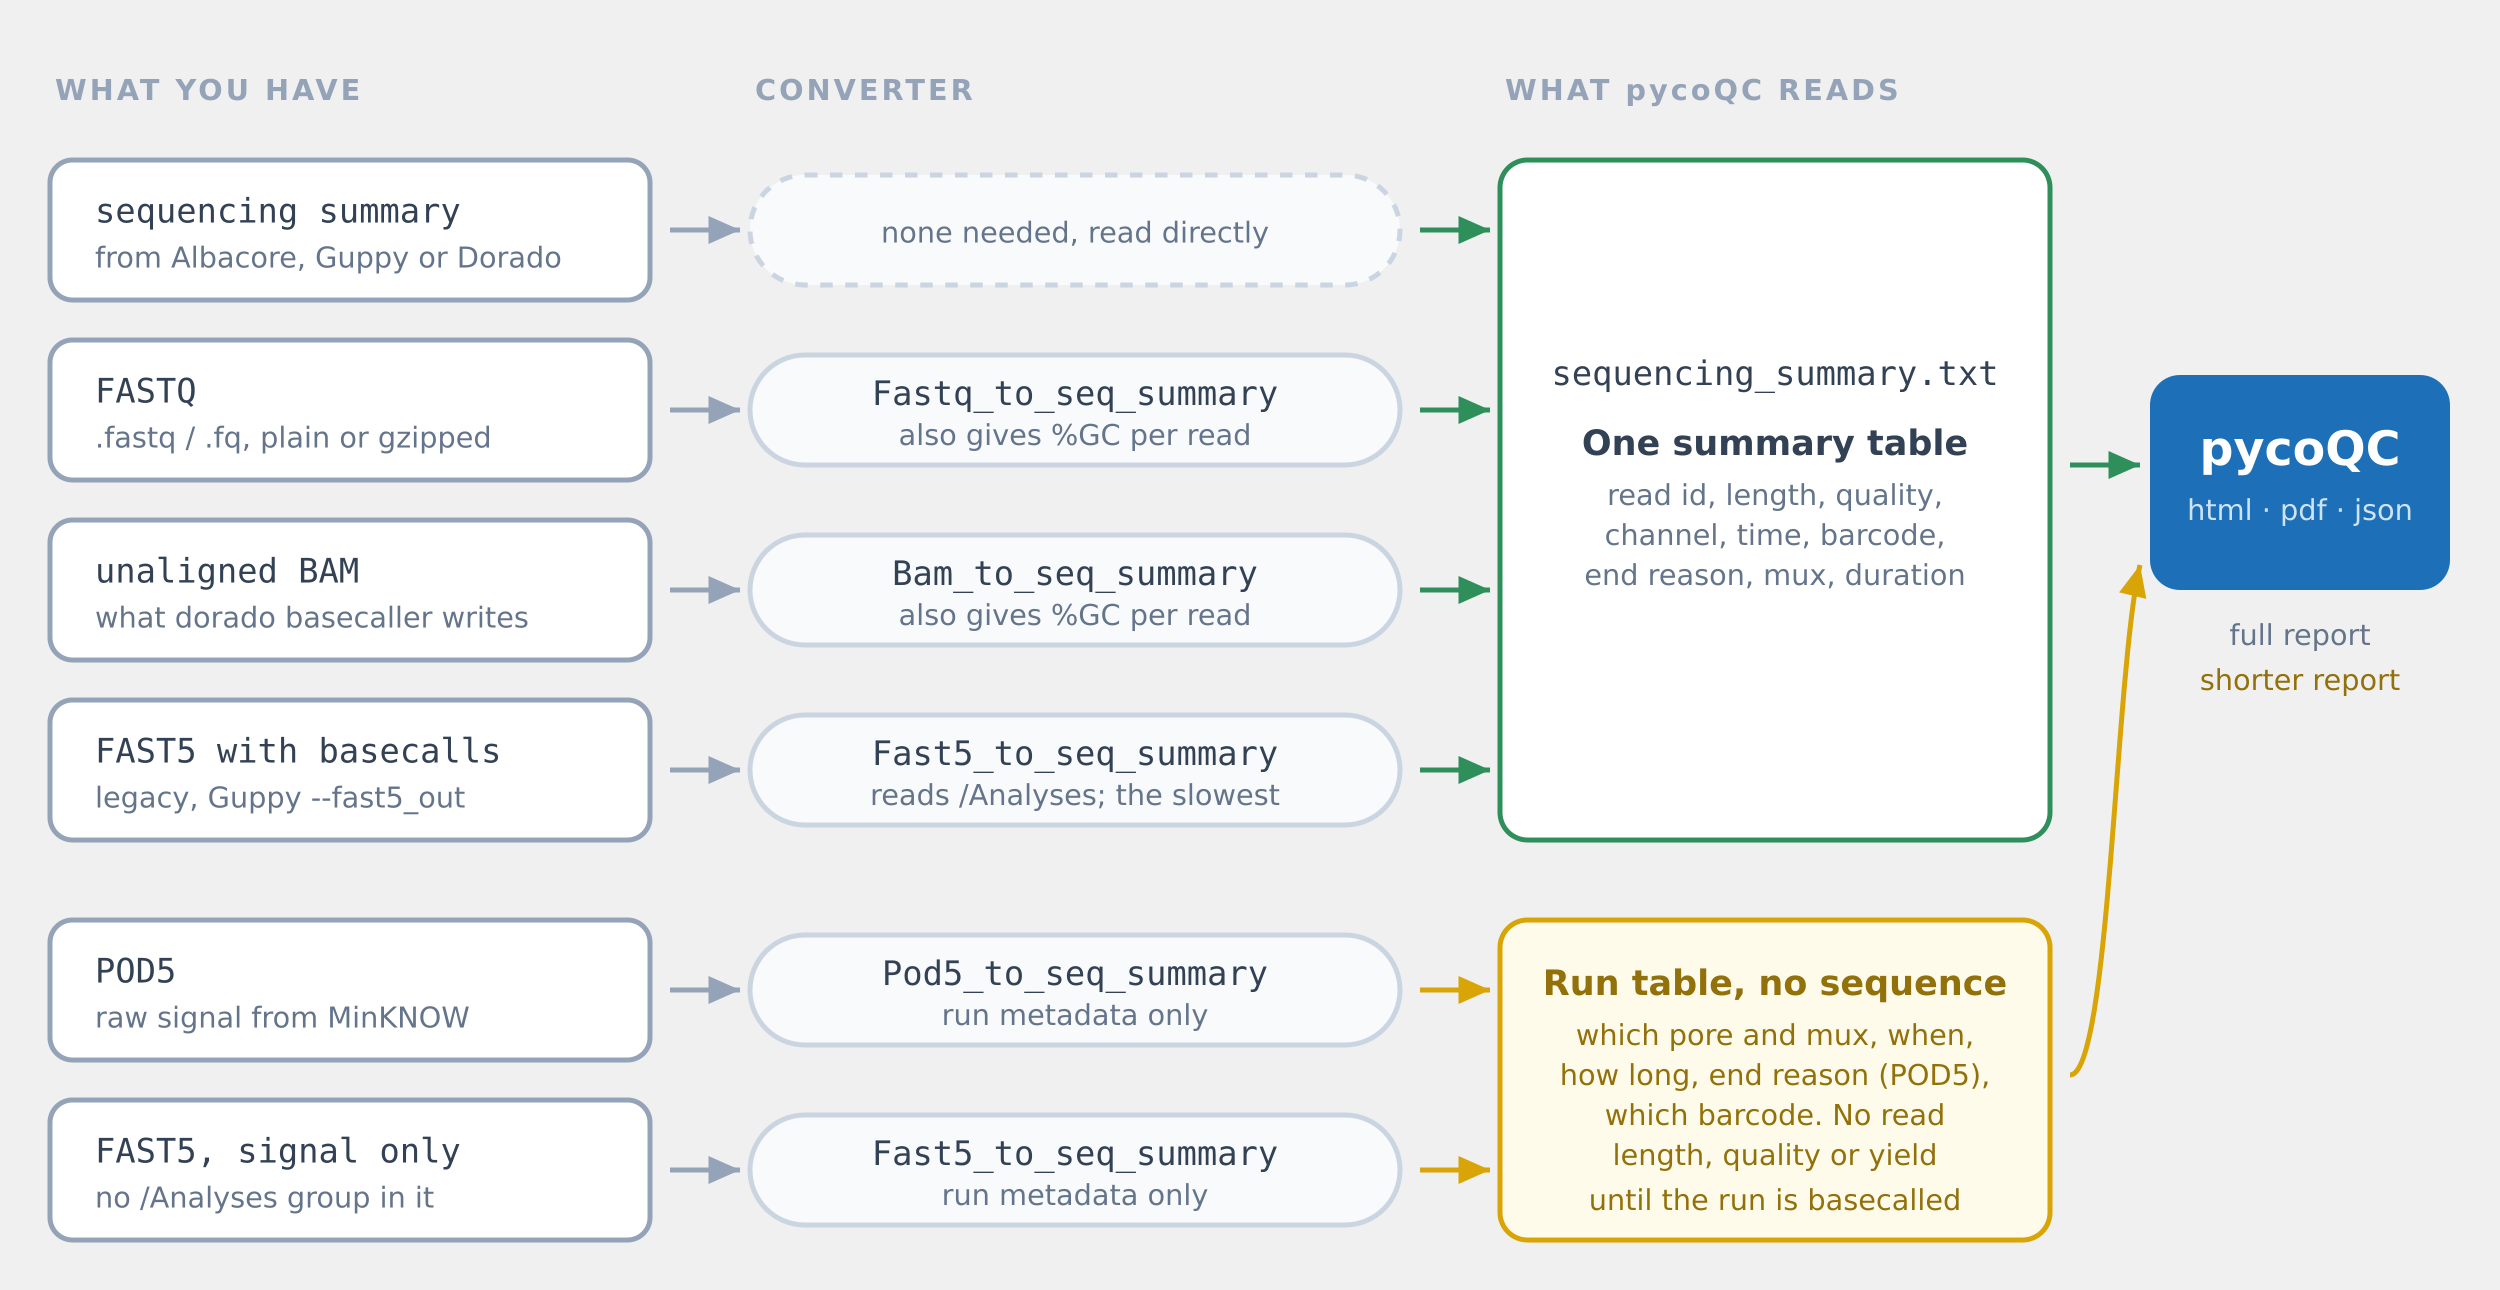
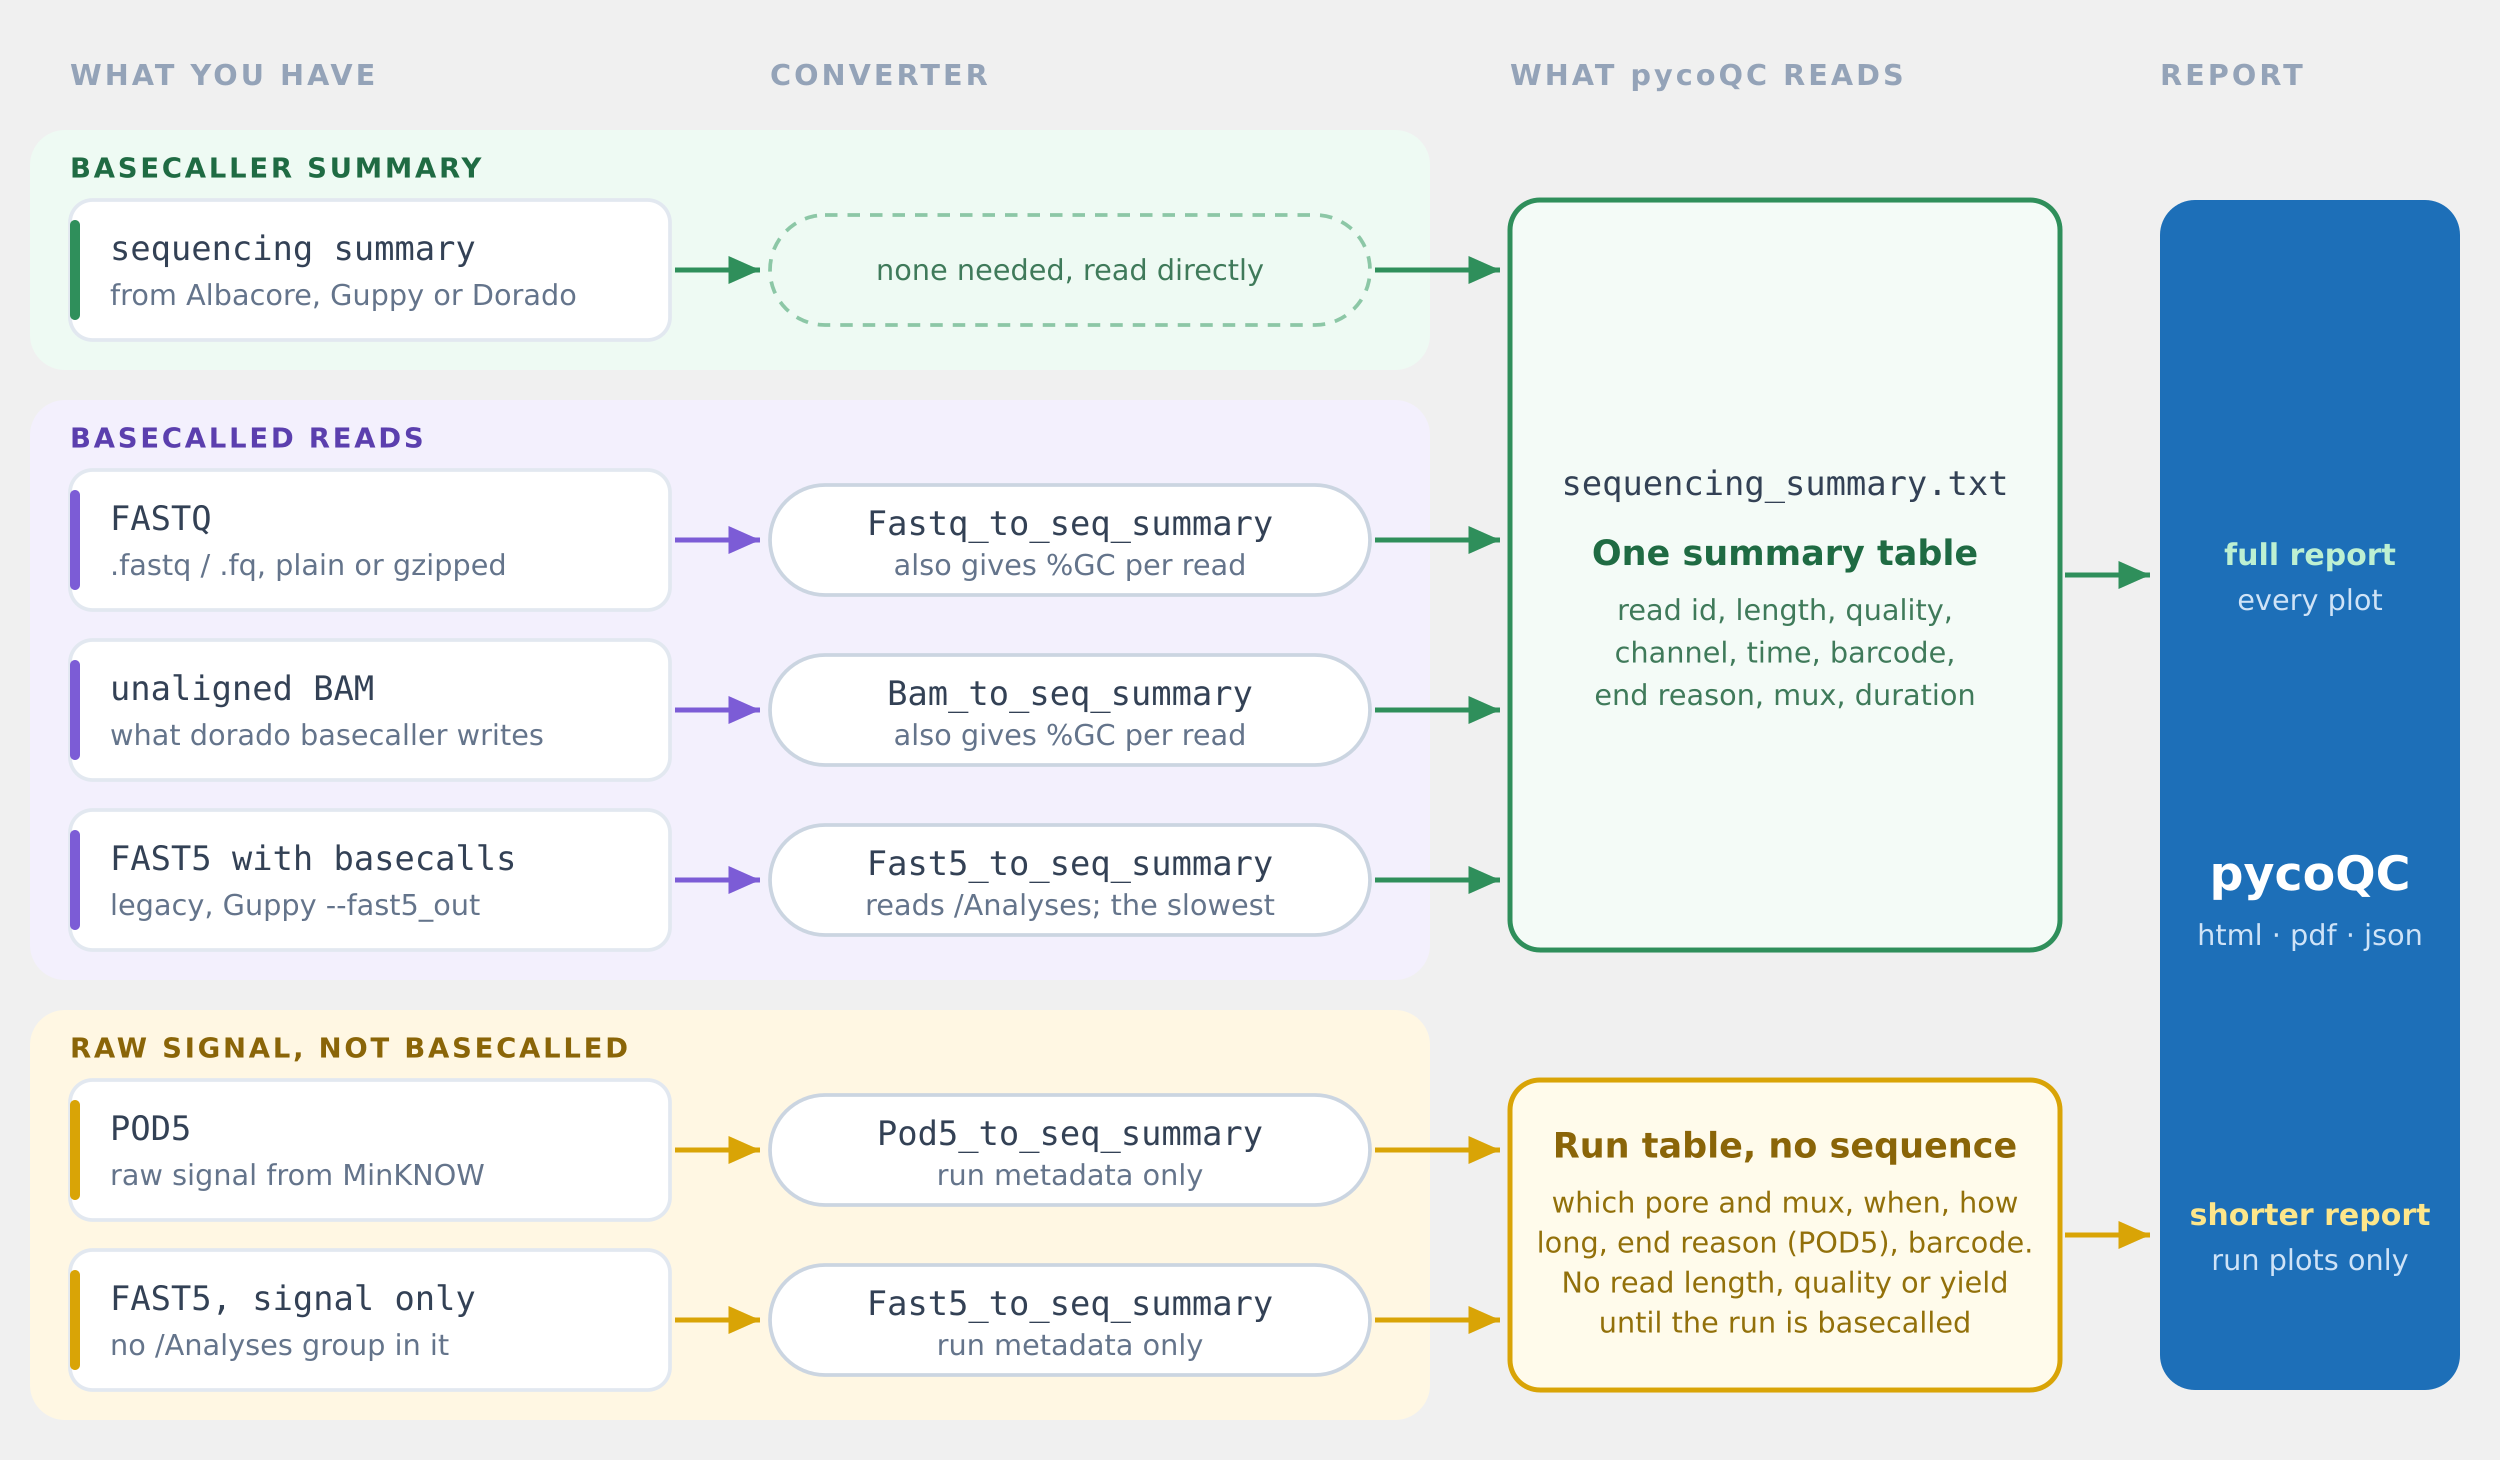
- <svg xmlns="http://www.w3.org/2000/svg" viewBox="0 0 1000 516" width="1000" height="516" role="img" aria-label="Input formats: a basecaller sequencing summary is read directly, while FASTQ, unaligned BAM and basecalled FAST5 are converted into one; POD5 and signal-only FAST5 hold no basecalls, so they give a shorter report about the run itself">
+ <svg xmlns="http://www.w3.org/2000/svg" viewBox="0 0 1000 584" width="1000" height="584" role="img" aria-label="Input formats: a basecaller sequencing summary is read directly, while FASTQ, unaligned BAM and basecalled FAST5 are converted into one; POD5 and signal-only FAST5 hold no basecalls, so they give a shorter report about the run itself">
  <style>
-     .card     { fill: #ffffff; stroke: #94a3b8; stroke-width: 2; }
-     .pill     { fill: #f8fafc; stroke: #cbd5e1; stroke-width: 2; }
-     .pill-none{ fill: #f8fafc; stroke: #cbd5e1; stroke-width: 2; stroke-dasharray: 5 5; }
-     .summary  { fill: #ffffff; stroke: #2f8f5b; stroke-width: 2; }
-     .partial  { fill: #fffbeb; stroke: #d9a406; stroke-width: 2; }
+     /* One colour per kind of input: a ready summary, basecalled reads, raw signal. */
+     .band-sum { fill: #eefaf3; }
+     .band-bc  { fill: #f3f0fd; }
+     .band-raw { fill: #fff7e3; }
+     .cat      { font-family: "DejaVu Sans", Arial, sans-serif; font-size: 11px; font-weight: 700; letter-spacing: 1.1px; }
+     .cat-sum  { fill: #1f6b43; }
+     .cat-bc   { fill: #5b3fae; }
+     .cat-raw  { fill: #8a6508; }
+     .card     { fill: #ffffff; stroke: #e2e8f0; stroke-width: 1.5; }
+     .accent   { fill: none; stroke-width: 4; stroke-linecap: round; }
+     .pill     { fill: #ffffff; stroke: #cbd5e1; stroke-width: 1.5; }
+     .pill-none{ fill: none; stroke: #8cc7a6; stroke-width: 1.5; stroke-dasharray: 5 4; }
+     .out-sum  { fill: #f4fbf7; stroke: #2f8f5b; stroke-width: 2; }
+     .out-raw  { fill: #fffbeb; stroke: #d9a406; stroke-width: 2; }
    .core     { fill: #1d6fb8; stroke: none; }
    .name     { font-family: "DejaVu Sans Mono", "Menlo", monospace; font-size: 13.5px; fill: #334155; }
-     .label    { font-family: "DejaVu Sans", Arial, sans-serif; font-size: 14px; font-weight: 700; fill: #334155; }
+     .label    { font-family: "DejaVu Sans", Arial, sans-serif; font-size: 14px; font-weight: 700; fill: #1f6b43; }
+     .label-raw{ font-family: "DejaVu Sans", Arial, sans-serif; font-size: 14px; font-weight: 700; fill: #8a6508; }
    .note     { font-family: "DejaVu Sans", Arial, sans-serif; font-size: 11.5px; fill: #64748b; }
-     .note-warn{ font-family: "DejaVu Sans", Arial, sans-serif; font-size: 11.5px; fill: #92700a; }
-     .warn     { font-family: "DejaVu Sans", Arial, sans-serif; font-size: 14px; font-weight: 700; fill: #92700a; }
+     .note-sum { font-family: "DejaVu Sans", Arial, sans-serif; font-size: 11.5px; fill: #3f7a5a; }
+     .note-raw { font-family: "DejaVu Sans", Arial, sans-serif; font-size: 11.5px; fill: #92700a; }
    .corename { font-family: "DejaVu Sans", Arial, sans-serif; font-size: 19px; font-weight: 700; fill: #ffffff; }
    .corenote { font-family: "DejaVu Sans", Arial, sans-serif; font-size: 11.5px; fill: #cfe3f7; }
+     .core-sum { font-family: "DejaVu Sans", Arial, sans-serif; font-size: 12px; font-weight: 700; fill: #bdf0d2; }
+     .core-raw { font-family: "DejaVu Sans", Arial, sans-serif; font-size: 12px; font-weight: 700; fill: #fde68a; }
    .head     { font-family: "DejaVu Sans", Arial, sans-serif; font-size: 11.5px; font-weight: 700;
                fill: #94a3b8; letter-spacing: 1.2px; }
-     .wire     { fill: none; stroke: #94a3b8; stroke-width: 2; }
-     .wire-ok  { fill: none; stroke: #2f8f5b; stroke-width: 2; }
-     .wire-warn{ fill: none; stroke: #d9a406; stroke-width: 2; }
+     .w-sum    { fill: none; stroke: #2f8f5b; stroke-width: 2; }
+     .w-bc     { fill: none; stroke: #7c5cd6; stroke-width: 2; }
+     .w-raw    { fill: none; stroke: #d9a406; stroke-width: 2; }
  </style>
  <defs>
-     <marker id="a" viewBox="0 0 10 10" refX="9" refY="5" markerWidth="7" markerHeight="7" orient="auto-start-reverse">
-       <path d="M 0 1 L 9 5 L 0 9 z" fill="#94a3b8" />
-     </marker>
-     <marker id="a-ok" viewBox="0 0 10 10" refX="9" refY="5" markerWidth="7" markerHeight="7" orient="auto-start-reverse">
+     <marker id="m-sum" viewBox="0 0 10 10" refX="9" refY="5" markerWidth="7" markerHeight="7" orient="auto">
      <path d="M 0 1 L 9 5 L 0 9 z" fill="#2f8f5b" />
    </marker>
-     <marker id="a-warn" viewBox="0 0 10 10" refX="9" refY="5" markerWidth="7" markerHeight="7" orient="auto-start-reverse">
+     <marker id="m-bc" viewBox="0 0 10 10" refX="9" refY="5" markerWidth="7" markerHeight="7" orient="auto">
+       <path d="M 0 1 L 9 5 L 0 9 z" fill="#7c5cd6" />
+     </marker>
+     <marker id="m-raw" viewBox="0 0 10 10" refX="9" refY="5" markerWidth="7" markerHeight="7" orient="auto">
      <path d="M 0 1 L 9 5 L 0 9 z" fill="#d9a406" />
    </marker>
  </defs>
-   <text class="head" x="22" y="40">WHAT YOU HAVE</text>
-   <text class="head" x="302" y="40">CONVERTER</text>
-   <text class="head" x="602" y="40">WHAT pycoQC READS</text>
-   <rect class="card" x="20" y="64" width="240" height="56" rx="9" />
-   <text class="name" x="38" y="89">sequencing summary</text>
-   <text class="note" x="38" y="107">from Albacore, Guppy or Dorado</text>
-   <rect class="pill-none" x="300" y="70" width="260" height="44" rx="22" />
-   <text class="note" x="430" y="97" text-anchor="middle">none needed, read directly</text>
-   <rect class="card" x="20" y="136" width="240" height="56" rx="9" />
-   <text class="name" x="38" y="161">FASTQ</text>
-   <text class="note" x="38" y="179">.fastq / .fq, plain or gzipped</text>
-   <rect class="pill" x="300" y="142" width="260" height="44" rx="22" />
-   <text class="name" x="430" y="162" text-anchor="middle">Fastq_to_seq_summary</text>
-   <text class="note" x="430" y="178" text-anchor="middle">also gives %GC per read</text>
-   <rect class="card" x="20" y="208" width="240" height="56" rx="9" />
-   <text class="name" x="38" y="233">unaligned BAM</text>
-   <text class="note" x="38" y="251">what dorado basecaller writes</text>
-   <rect class="pill" x="300" y="214" width="260" height="44" rx="22" />
-   <text class="name" x="430" y="234" text-anchor="middle">Bam_to_seq_summary</text>
-   <text class="note" x="430" y="250" text-anchor="middle">also gives %GC per read</text>
-   <rect class="card" x="20" y="280" width="240" height="56" rx="9" />
-   <text class="name" x="38" y="305">FAST5 with basecalls</text>
-   <text class="note" x="38" y="323">legacy, Guppy --fast5_out</text>
-   <rect class="pill" x="300" y="286" width="260" height="44" rx="22" />
-   <text class="name" x="430" y="306" text-anchor="middle">Fast5_to_seq_summary</text>
-   <text class="note" x="430" y="322" text-anchor="middle">reads /Analyses; the slowest</text>
-   <rect class="card" x="20" y="368" width="240" height="56" rx="9" />
-   <text class="name" x="38" y="393">POD5</text>
-   <text class="note" x="38" y="411">raw signal from MinKNOW</text>
-   <rect class="pill" x="300" y="374" width="260" height="44" rx="22" />
-   <text class="name" x="430" y="394" text-anchor="middle">Pod5_to_seq_summary</text>
-   <text class="note" x="430" y="410" text-anchor="middle">run metadata only</text>
-   <rect class="card" x="20" y="440" width="240" height="56" rx="9" />
-   <text class="name" x="38" y="465">FAST5, signal only</text>
-   <text class="note" x="38" y="483">no /Analyses group in it</text>
-   <rect class="pill" x="300" y="446" width="260" height="44" rx="22" />
-   <text class="name" x="430" y="466" text-anchor="middle">Fast5_to_seq_summary</text>
-   <text class="note" x="430" y="482" text-anchor="middle">run metadata only</text>
-   <g class="wire" marker-end="url(#a)">
-     <path d="M 268 92  L 296 92" />
-     <path d="M 268 164 L 296 164" />
-     <path d="M 268 236 L 296 236" />
-     <path d="M 268 308 L 296 308" />
-     <path d="M 268 396 L 296 396" />
-     <path d="M 268 468 L 296 468" />
-   </g>
-   <g class="wire-ok" marker-end="url(#a-ok)">
-     <path d="M 568 92  L 596 92" />
-     <path d="M 568 164 L 596 164" />
-     <path d="M 568 236 L 596 236" />
-     <path d="M 568 308 L 596 308" />
-   </g>
-   <g class="wire-warn" marker-end="url(#a-warn)">
-     <path d="M 568 396 L 596 396" />
-     <path d="M 568 468 L 596 468" />
-   </g>
-   <rect class="summary" x="600" y="64" width="220" height="272" rx="11" />
-   <text class="name" x="710" y="154" text-anchor="middle">sequencing_summary.txt</text>
-   <text class="label" x="710" y="182" text-anchor="middle">One summary table</text>
-   <text class="note" x="710" y="202" text-anchor="middle">read id, length, quality,</text>
-   <text class="note" x="710" y="218" text-anchor="middle">channel, time, barcode,</text>
-   <text class="note" x="710" y="234" text-anchor="middle">end reason, mux, duration</text>
-   <rect class="partial" x="600" y="368" width="220" height="128" rx="11" />
-   <text class="warn" x="710" y="398" text-anchor="middle">Run table, no sequence</text>
-   <text class="note-warn" x="710" y="418" text-anchor="middle">which pore and mux, when,</text>
-   <text class="note-warn" x="710" y="434" text-anchor="middle">how long, end reason (POD5),</text>
-   <text class="note-warn" x="710" y="450" text-anchor="middle">which barcode. No read</text>
-   <text class="note-warn" x="710" y="466" text-anchor="middle">length, quality or yield</text>
-   <text class="note-warn" x="710" y="484" text-anchor="middle">until the run is basecalled</text>
-   <g class="wire-ok" marker-end="url(#a-ok)">
-     <path d="M 828 186 L 856 186" />
-   </g>
-   <g class="wire-warn" marker-end="url(#a-warn)">
-     <path d="M 828 430 C 844 430, 846 268, 856 226" />
-   </g>
-   <rect class="core" x="860" y="150" width="120" height="86" rx="12" />
-   <text class="corename" x="920" y="186" text-anchor="middle">pycoQC</text>
-   <text class="corenote" x="920" y="208" text-anchor="middle">html · pdf · json</text>
-   <text class="note" x="920" y="258" text-anchor="middle">full report</text>
-   <text class="note-warn" x="920" y="276" text-anchor="middle">shorter report</text>
+   <text class="head" x="28" y="34">WHAT YOU HAVE</text>
+   <text class="head" x="308" y="34">CONVERTER</text>
+   <text class="head" x="604" y="34">WHAT pycoQC READS</text>
+   <text class="head" x="864" y="34">REPORT</text>
+   <rect class="band-sum" x="12" y="52" width="560" height="96" rx="14" />
+   <rect class="band-bc" x="12" y="160" width="560" height="232" rx="14" />
+   <rect class="band-raw" x="12" y="404" width="560" height="164" rx="14" />
+   <text class="cat cat-sum" x="28" y="71">BASECALLER SUMMARY</text>
+   <text class="cat cat-bc" x="28" y="179">BASECALLED READS</text>
+   <text class="cat cat-raw" x="28" y="423">RAW SIGNAL, NOT BASECALLED</text>
+   <rect class="card" x="28" y="80" width="240" height="56" rx="9" />
+   <path class="accent" stroke="#2f8f5b" d="M 30 90 L 30 126" />
+   <text class="name" x="44" y="104">sequencing summary</text>
+   <text class="note" x="44" y="122">from Albacore, Guppy or Dorado</text>
+   <rect class="pill-none" x="308" y="86" width="240" height="44" rx="22" />
+   <text class="note-sum" x="428" y="112" text-anchor="middle">none needed, read directly</text>
+   <rect class="card" x="28" y="188" width="240" height="56" rx="9" />
+   <path class="accent" stroke="#7c5cd6" d="M 30 198 L 30 234" />
+   <text class="name" x="44" y="212">FASTQ</text>
+   <text class="note" x="44" y="230">.fastq / .fq, plain or gzipped</text>
+   <rect class="pill" x="308" y="194" width="240" height="44" rx="22" />
+   <text class="name" x="428" y="214" text-anchor="middle">Fastq_to_seq_summary</text>
+   <text class="note" x="428" y="230" text-anchor="middle">also gives %GC per read</text>
+   <rect class="card" x="28" y="256" width="240" height="56" rx="9" />
+   <path class="accent" stroke="#7c5cd6" d="M 30 266 L 30 302" />
+   <text class="name" x="44" y="280">unaligned BAM</text>
+   <text class="note" x="44" y="298">what dorado basecaller writes</text>
+   <rect class="pill" x="308" y="262" width="240" height="44" rx="22" />
+   <text class="name" x="428" y="282" text-anchor="middle">Bam_to_seq_summary</text>
+   <text class="note" x="428" y="298" text-anchor="middle">also gives %GC per read</text>
+   <rect class="card" x="28" y="324" width="240" height="56" rx="9" />
+   <path class="accent" stroke="#7c5cd6" d="M 30 334 L 30 370" />
+   <text class="name" x="44" y="348">FAST5 with basecalls</text>
+   <text class="note" x="44" y="366">legacy, Guppy --fast5_out</text>
+   <rect class="pill" x="308" y="330" width="240" height="44" rx="22" />
+   <text class="name" x="428" y="350" text-anchor="middle">Fast5_to_seq_summary</text>
+   <text class="note" x="428" y="366" text-anchor="middle">reads /Analyses; the slowest</text>
+   <rect class="card" x="28" y="432" width="240" height="56" rx="9" />
+   <path class="accent" stroke="#d9a406" d="M 30 442 L 30 478" />
+   <text class="name" x="44" y="456">POD5</text>
+   <text class="note" x="44" y="474">raw signal from MinKNOW</text>
+   <rect class="pill" x="308" y="438" width="240" height="44" rx="22" />
+   <text class="name" x="428" y="458" text-anchor="middle">Pod5_to_seq_summary</text>
+   <text class="note" x="428" y="474" text-anchor="middle">run metadata only</text>
+   <rect class="card" x="28" y="500" width="240" height="56" rx="9" />
+   <path class="accent" stroke="#d9a406" d="M 30 510 L 30 546" />
+   <text class="name" x="44" y="524">FAST5, signal only</text>
+   <text class="note" x="44" y="542">no /Analyses group in it</text>
+   <rect class="pill" x="308" y="506" width="240" height="44" rx="22" />
+   <text class="name" x="428" y="526" text-anchor="middle">Fast5_to_seq_summary</text>
+   <text class="note" x="428" y="542" text-anchor="middle">run metadata only</text>
+   <path class="w-sum" d="M 270 108 L 304 108" marker-end="url(#m-sum)" />
+   <path class="w-bc" d="M 270 216 L 304 216" marker-end="url(#m-bc)" />
+   <path class="w-bc" d="M 270 284 L 304 284" marker-end="url(#m-bc)" />
+   <path class="w-bc" d="M 270 352 L 304 352" marker-end="url(#m-bc)" />
+   <path class="w-raw" d="M 270 460 L 304 460" marker-end="url(#m-raw)" />
+   <path class="w-raw" d="M 270 528 L 304 528" marker-end="url(#m-raw)" />
+   <path class="w-sum" d="M 550 108 L 600 108" marker-end="url(#m-sum)" />
+   <path class="w-sum" d="M 550 216 L 600 216" marker-end="url(#m-sum)" />
+   <path class="w-sum" d="M 550 284 L 600 284" marker-end="url(#m-sum)" />
+   <path class="w-sum" d="M 550 352 L 600 352" marker-end="url(#m-sum)" />
+   <path class="w-raw" d="M 550 460 L 600 460" marker-end="url(#m-raw)" />
+   <path class="w-raw" d="M 550 528 L 600 528" marker-end="url(#m-raw)" />
+   <rect class="out-sum" x="604" y="80" width="220" height="300" rx="12" />
+   <text class="name" x="714" y="198" text-anchor="middle">sequencing_summary.txt</text>
+   <text class="label" x="714" y="226" text-anchor="middle">One summary table</text>
+   <text class="note-sum" x="714" y="248" text-anchor="middle">read id, length, quality,</text>
+   <text class="note-sum" x="714" y="265" text-anchor="middle">channel, time, barcode,</text>
+   <text class="note-sum" x="714" y="282" text-anchor="middle">end reason, mux, duration</text>
+   <rect class="out-raw" x="604" y="432" width="220" height="124" rx="12" />
+   <text class="label-raw" x="714" y="463" text-anchor="middle">Run table, no sequence</text>
+   <text class="note-raw" x="714" y="485" text-anchor="middle">which pore and mux, when, how</text>
+   <text class="note-raw" x="714" y="501" text-anchor="middle">long, end reason (POD5), barcode.</text>
+   <text class="note-raw" x="714" y="517" text-anchor="middle">No read length, quality or yield</text>
+   <text class="note-raw" x="714" y="533" text-anchor="middle">until the run is basecalled</text>
+   <path class="w-sum" d="M 826 230 L 860 230" marker-end="url(#m-sum)" />
+   <path class="w-raw" d="M 826 494 L 860 494" marker-end="url(#m-raw)" />
+   <rect class="core" x="864" y="80" width="120" height="476" rx="14" />
+   <text class="core-sum" x="924" y="226" text-anchor="middle">full report</text>
+   <text class="corenote" x="924" y="244" text-anchor="middle">every plot</text>
+   <text class="corename" x="924" y="356" text-anchor="middle">pycoQC</text>
+   <text class="corenote" x="924" y="378" text-anchor="middle">html · pdf · json</text>
+   <text class="core-raw" x="924" y="490" text-anchor="middle">shorter report</text>
+   <text class="corenote" x="924" y="508" text-anchor="middle">run plots only</text>
</svg>
